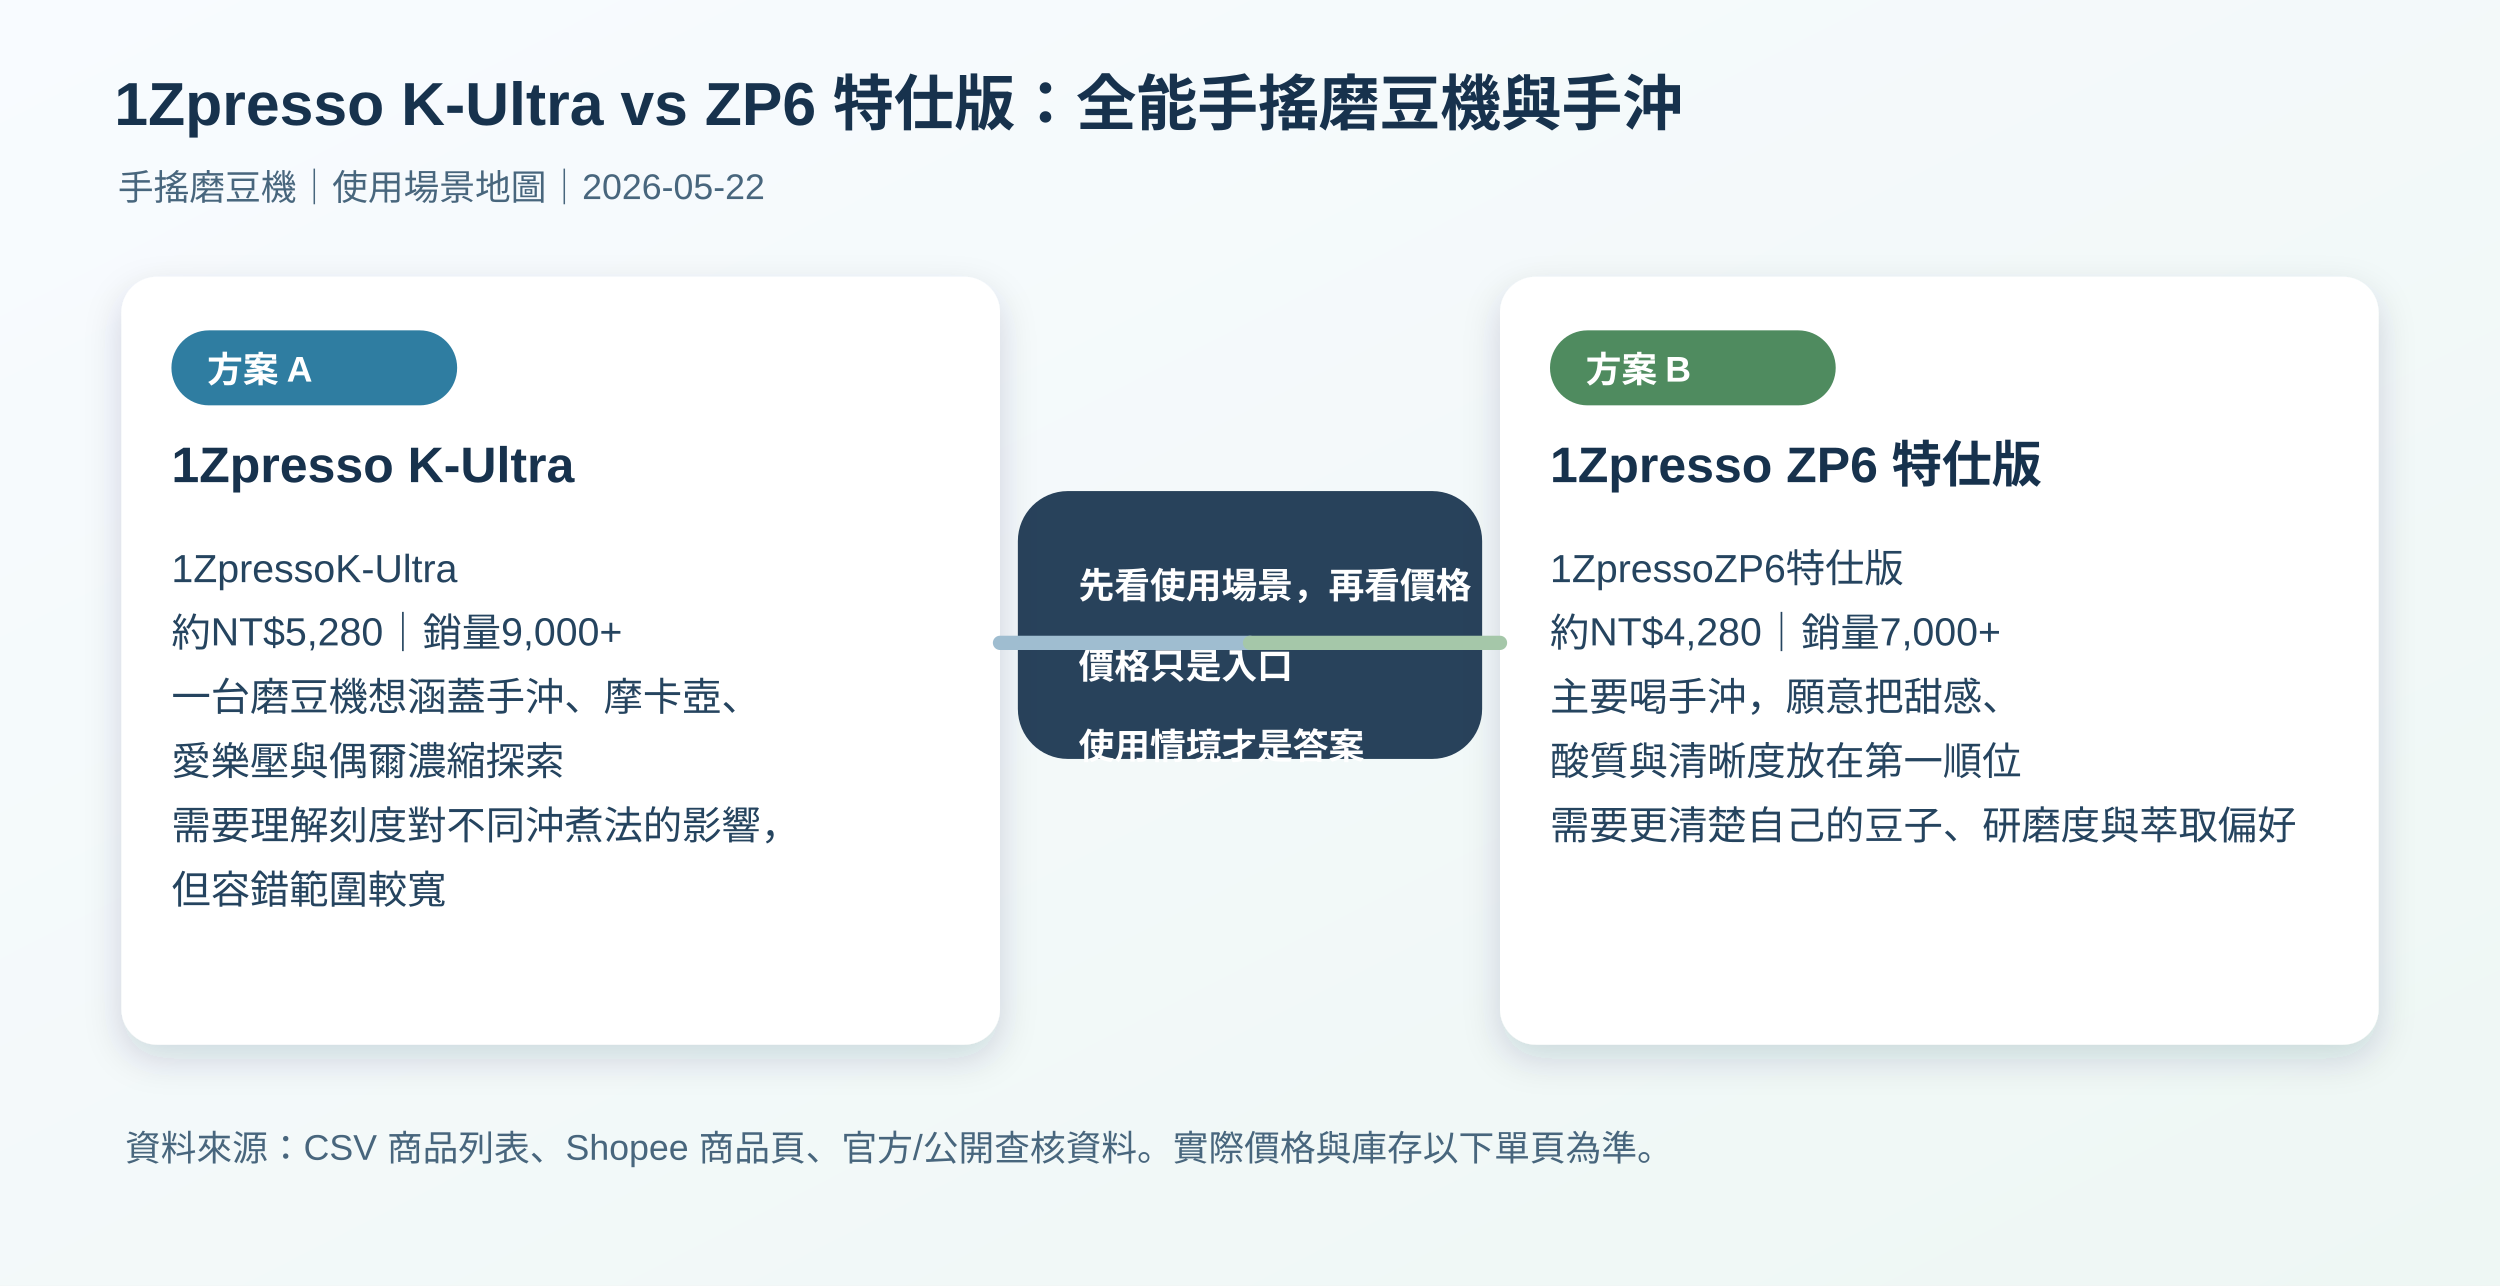
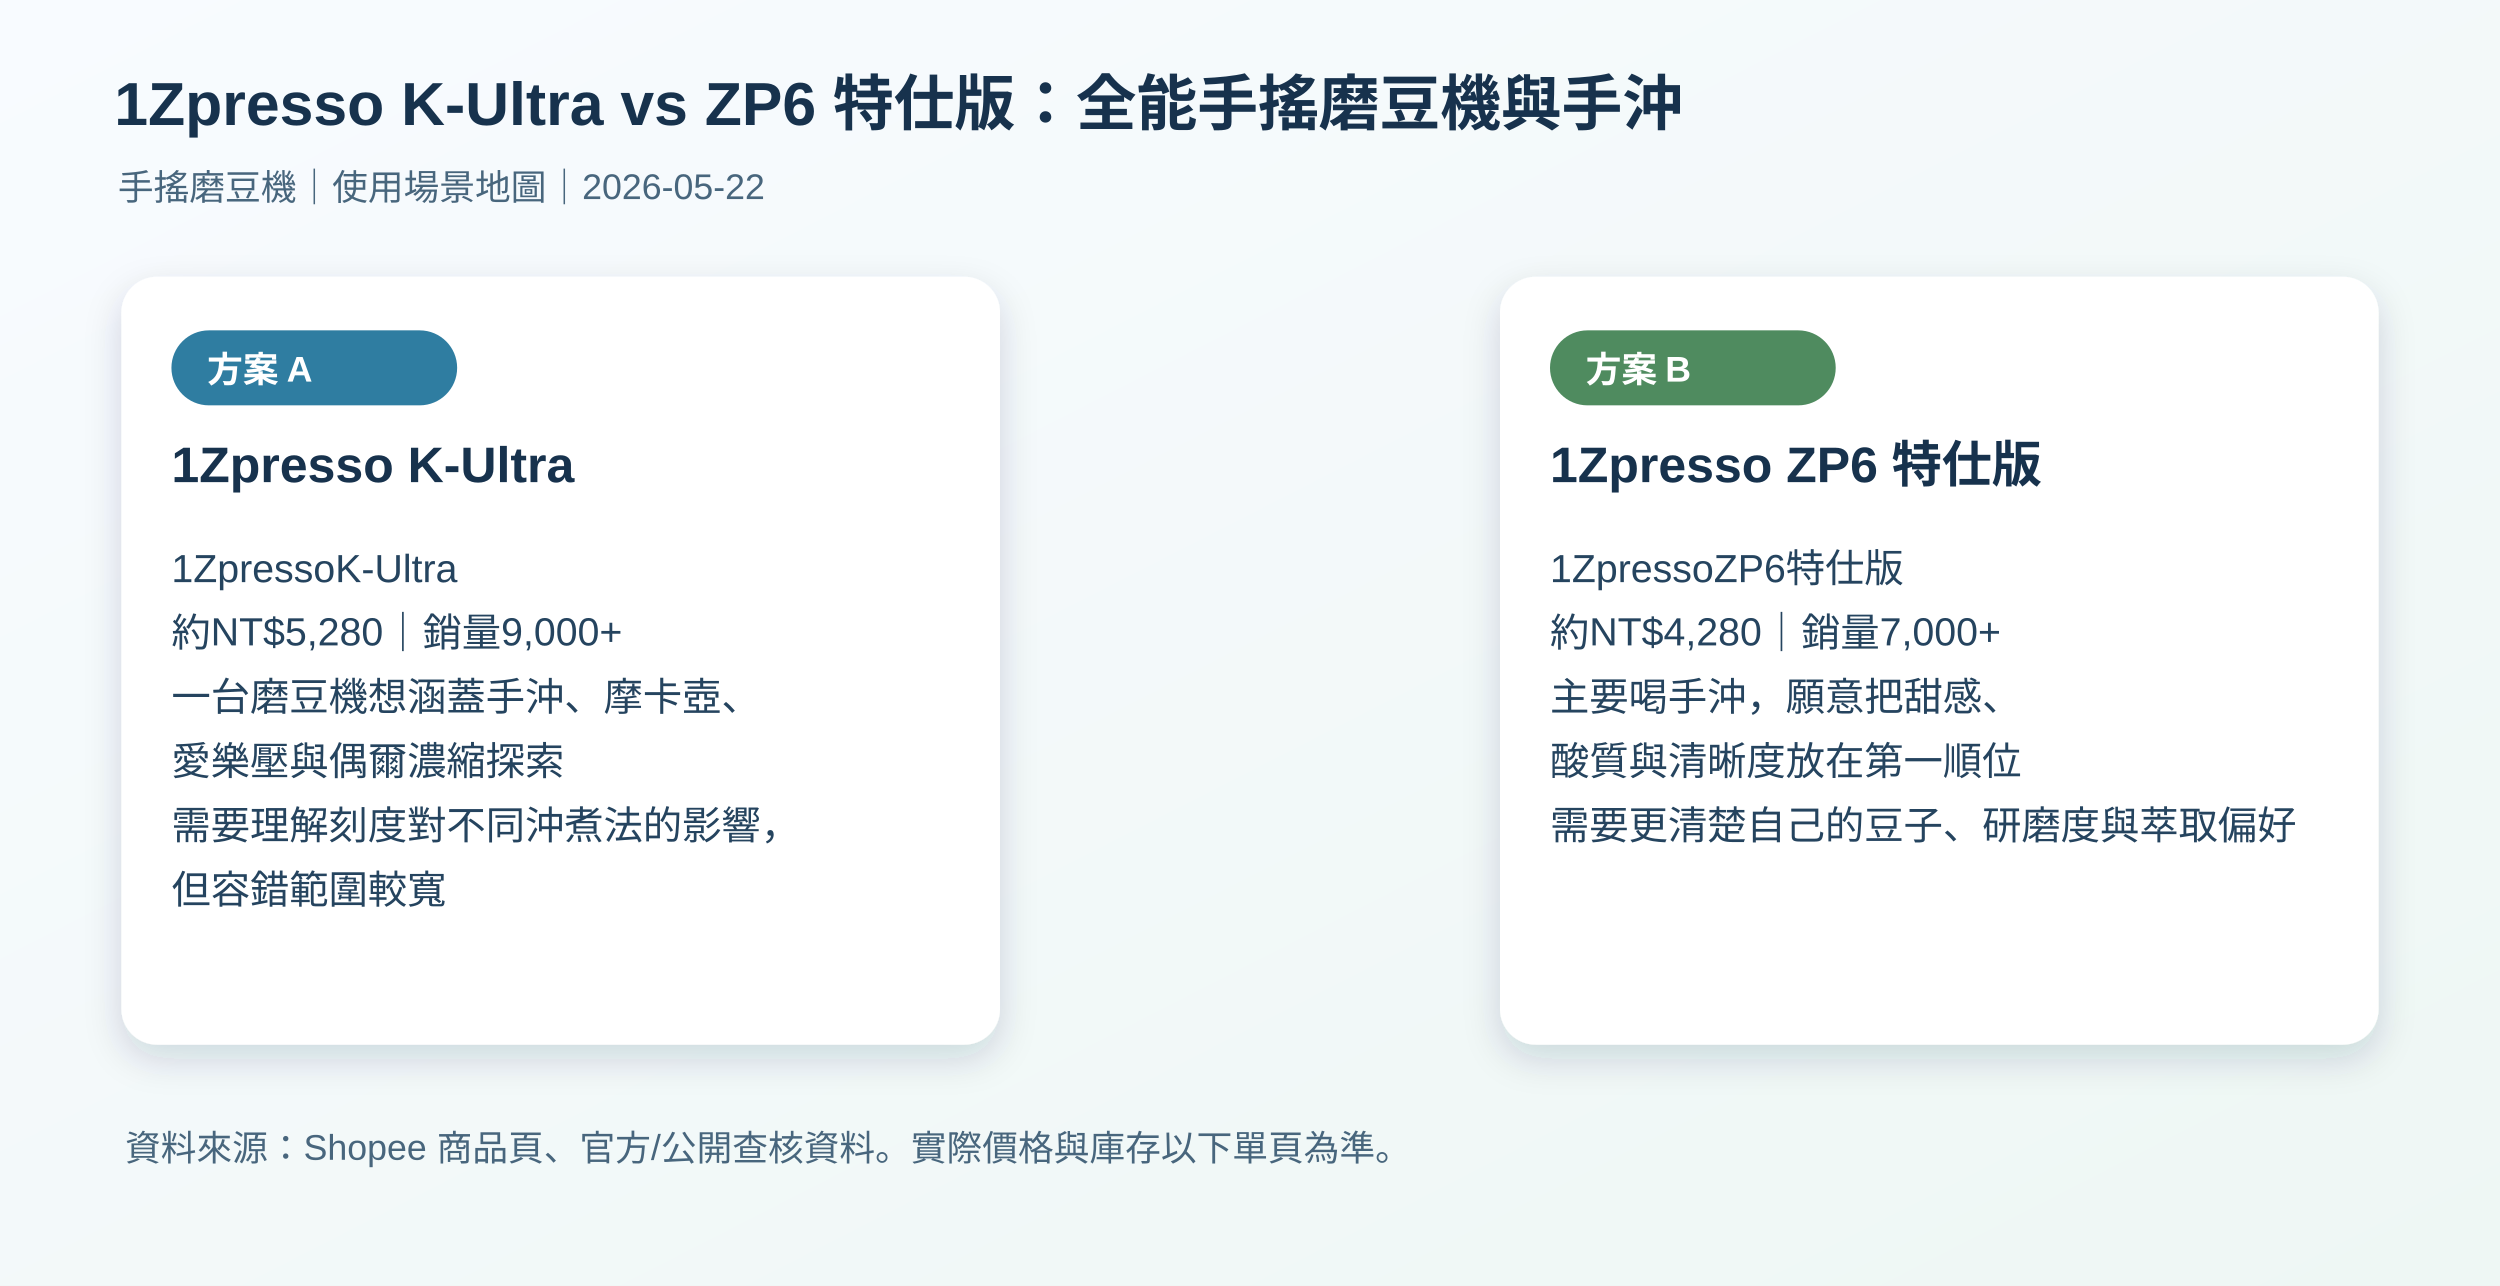
<svg xmlns="http://www.w3.org/2000/svg" width="1400" height="720" viewBox="0 0 1400 720" role="img" aria-labelledby="title desc">
  <defs>
    <linearGradient id="bg" x1="0" x2="1" y1="0" y2="1">
      <stop offset="0%" stop-color="#f8fbff" />
      <stop offset="100%" stop-color="#eef7f4" />
    </linearGradient>
    <filter id="shadow" x="-10%" y="-10%" width="120%" height="120%">
      <feDropShadow dx="0" dy="8" stdDeviation="10" flood-color="#17324d" flood-opacity="0.16" />
    </filter>
  </defs>
  <style>
    .title { font: 700 34px "Noto Sans TC", "Microsoft JhengHei", Arial, sans-serif; fill: #17324d; }
    .small { font: 500 20px "Noto Sans TC", "Microsoft JhengHei", Arial, sans-serif; fill: #48667d; }
    .label { font: 700 28px "Noto Sans TC", "Microsoft JhengHei", Arial, sans-serif; fill: #17324d; }
    .body { font: 500 22px "Noto Sans TC", "Microsoft JhengHei", Arial, sans-serif; fill: #25445f; }
    .pill { font: 700 20px "Noto Sans TC", "Microsoft JhengHei", Arial, sans-serif; fill: #ffffff; }
  </style>
  <rect width="1400" height="720" fill="url(#bg)" />
  <text x="64" y="70" class="title">1Zpresso K-Ultra vs ZP6 特仕版：全能手搖磨豆機與手沖</text>
  <text x="66" y="112" class="small">手搖磨豆機｜使用場景地圖｜2026-05-22</text>
  <rect x="68" y="155" width="492" height="430" rx="20" fill="#ffffff" filter="url(#shadow)" />
  <rect x="840" y="155" width="492" height="430" rx="20" fill="#ffffff" filter="url(#shadow)" />
  <rect x="96" y="185" width="160" height="42" rx="21" fill="#2f7da1" />
  <rect x="868" y="185" width="160" height="42" rx="21" fill="#4f8b5f" />
  <text x="116" y="214" class="pill">方案 A</text>
  <text x="888" y="214" class="pill">方案 B</text>
  <text x="96" y="270" class="label">1Zpresso K-Ultra</text>
  <text x="868" y="270" class="label">1Zpresso ZP6 特仕版</text>
  <text x="96" y="326" class="body">1ZpressoK-Ultra</text>
  <text x="96" y="362" class="body">約NT$5,280｜銷量9,000+</text>
  <text x="96" y="398" class="body">一台磨豆機想涵蓋手沖、摩卡壺、</text>
  <text x="96" y="434" class="body">愛樂壓與偶爾濃縮探索</text>
  <text x="96" y="470" class="body">需要理解刻度對不同沖煮法的影響，</text>
  <text x="96" y="506" class="body">但容錯範圍較寬</text>
  <text x="868" y="326" class="body">1ZpressoZP6特仕版</text>
  <text x="868" y="362" class="body">約NT$4,280｜銷量7,000+</text>
  <text x="868" y="398" class="body">主要喝手沖，願意把甜感、</text>
  <text x="868" y="434" class="body">酸質與清晰度放在第一順位</text>
  <text x="868" y="470" class="body">需要更清楚自己的豆子、研磨度與萃取偏好</text>
-   <rect x="570" y="275" width="260" height="150" rx="28" fill="#17324d" opacity="0.92" />
-   <text x="604" y="335" class="pill">先看使用場景，再看價格</text>
-   <text x="604" y="380" class="pill">價格只是入口</text>
-   <text x="604" y="425" class="pill">使用情境才是答案</text>
-   <path d="M560 360 C625 360 650 360 700 360" stroke="#9fbdd0" stroke-width="8" stroke-linecap="round" />
-   <path d="M840 360 C775 360 750 360 700 360" stroke="#a5c7a9" stroke-width="8" stroke-linecap="round" />
-   <text x="70" y="650" class="small">資料來源：CSV 商品列表、Shopee 商品頁、官方/公開查核資料。實際價格與庫存以下單頁為準。</text>
+   <text x="70" y="650" class="small">資料來源：Shopee 商品頁、官方/公開查核資料。實際價格與庫存以下單頁為準。</text>
</svg>
